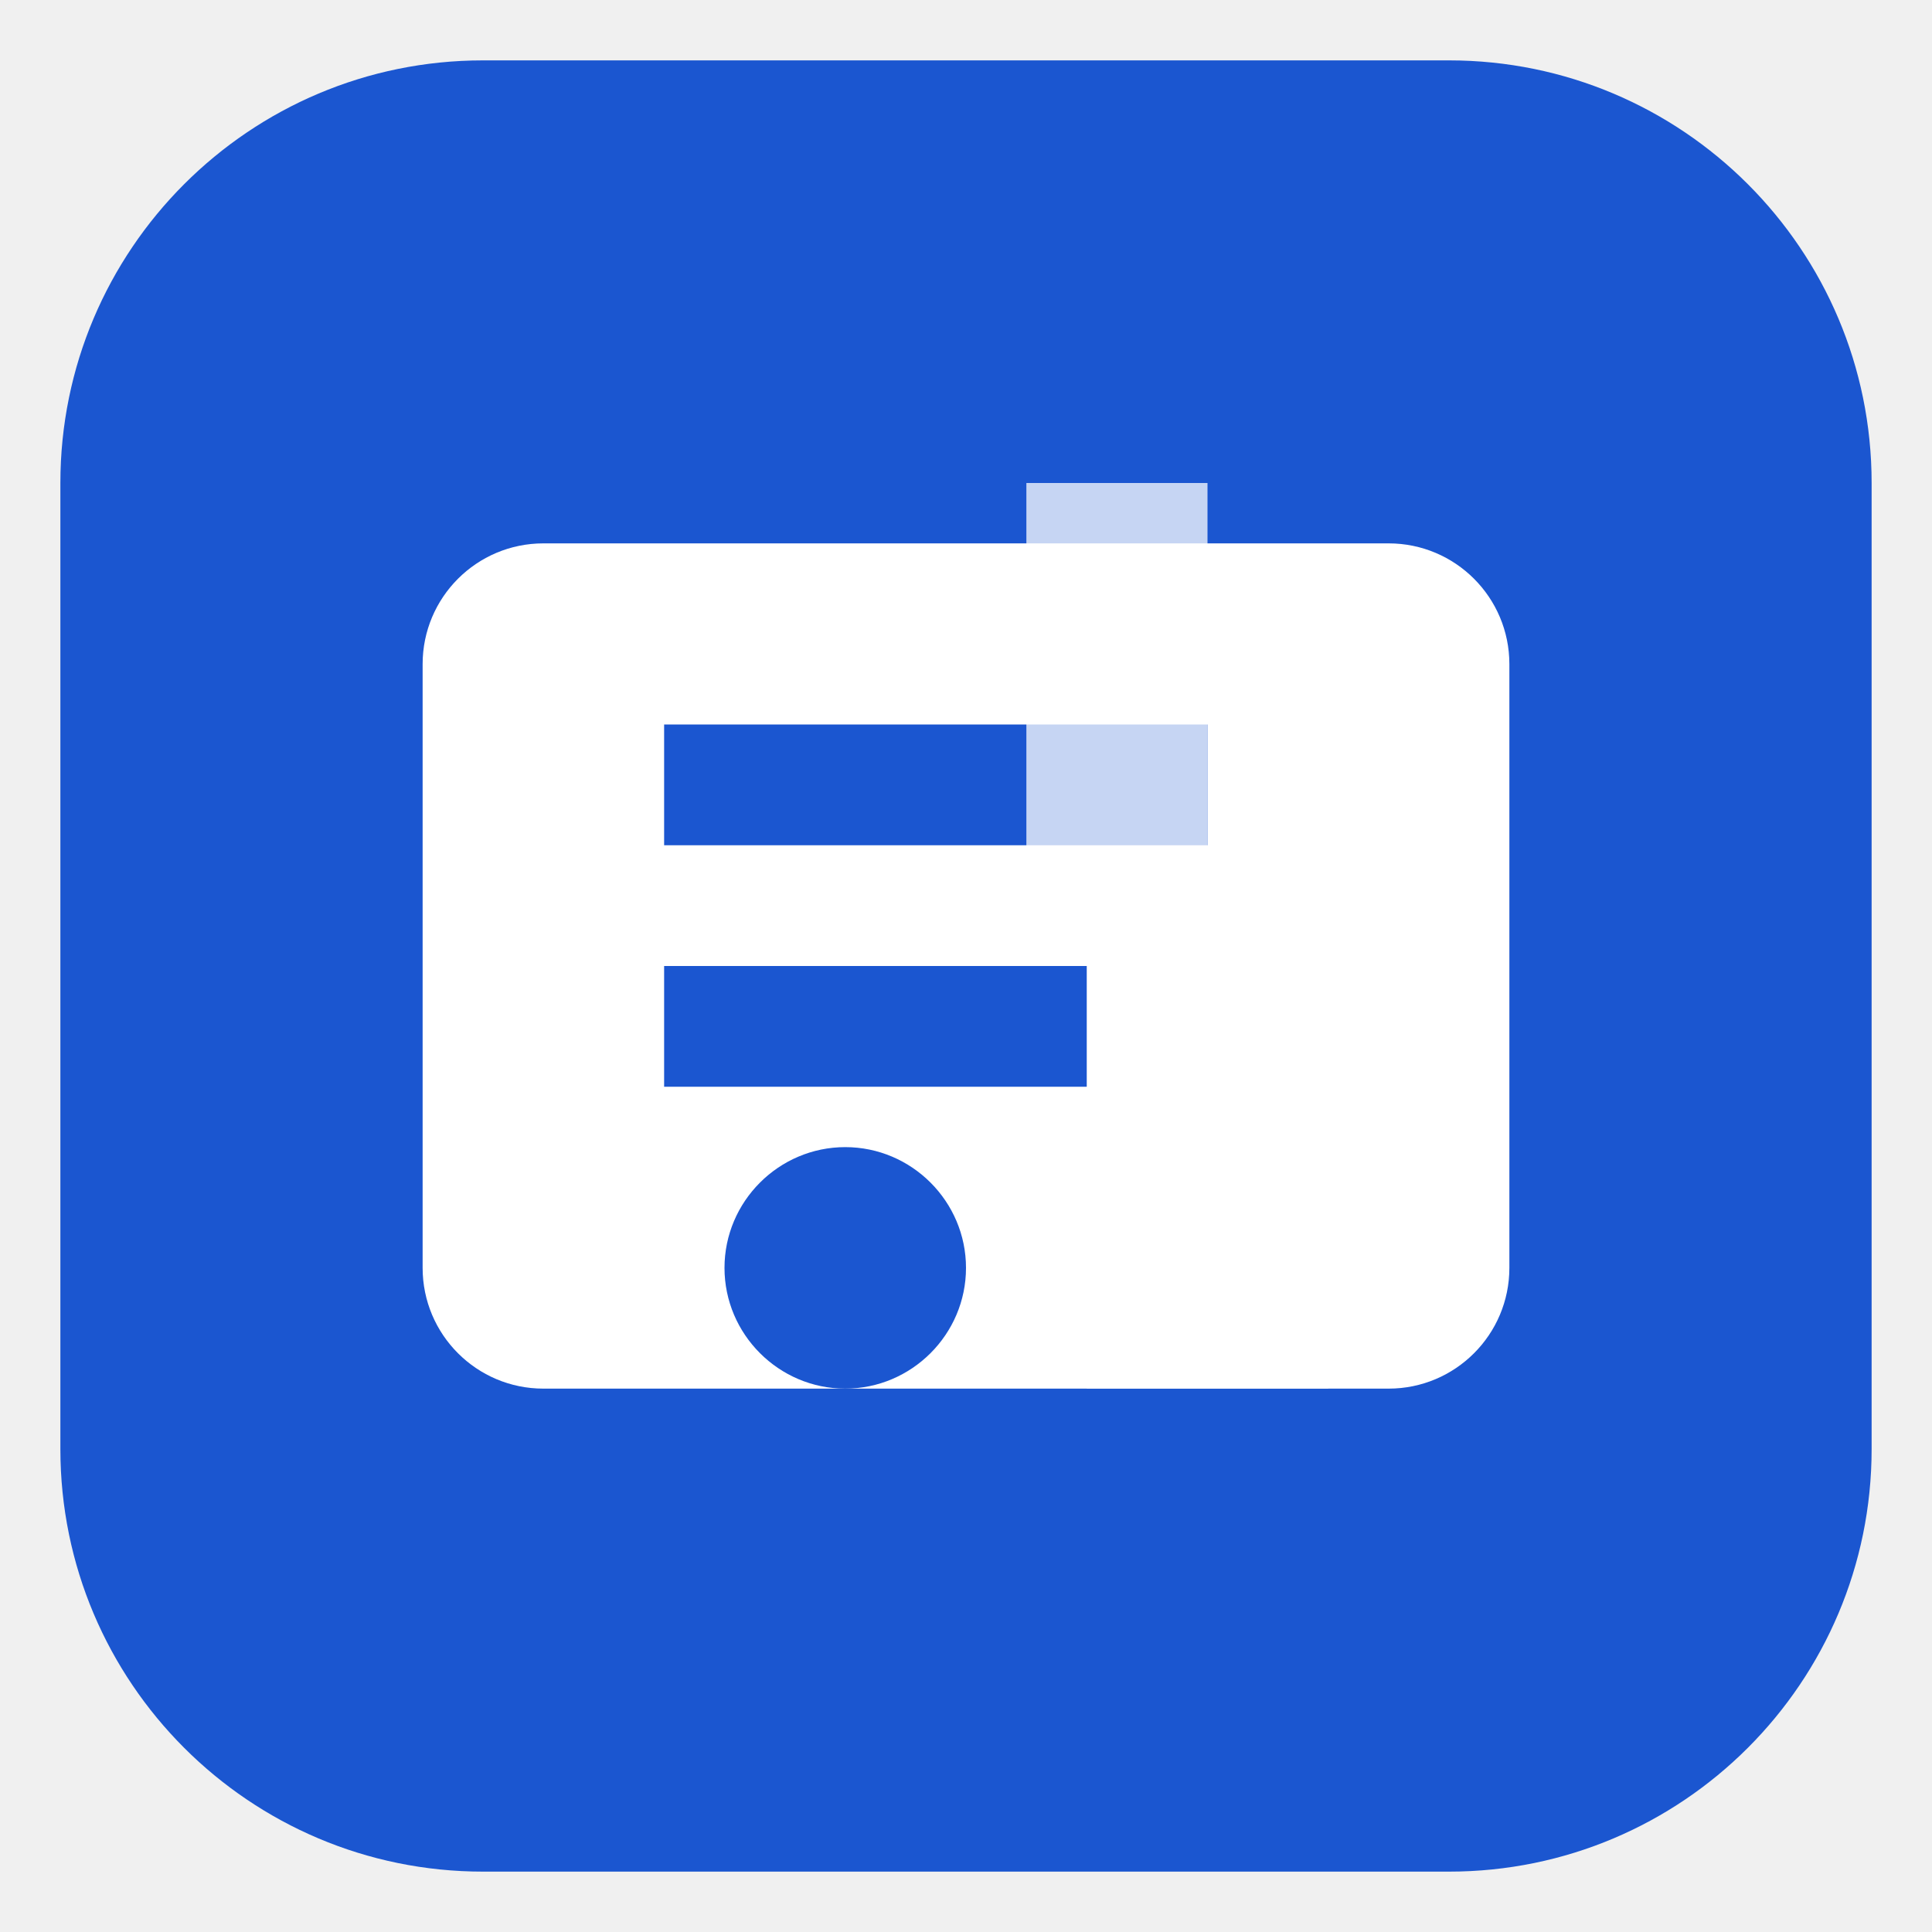
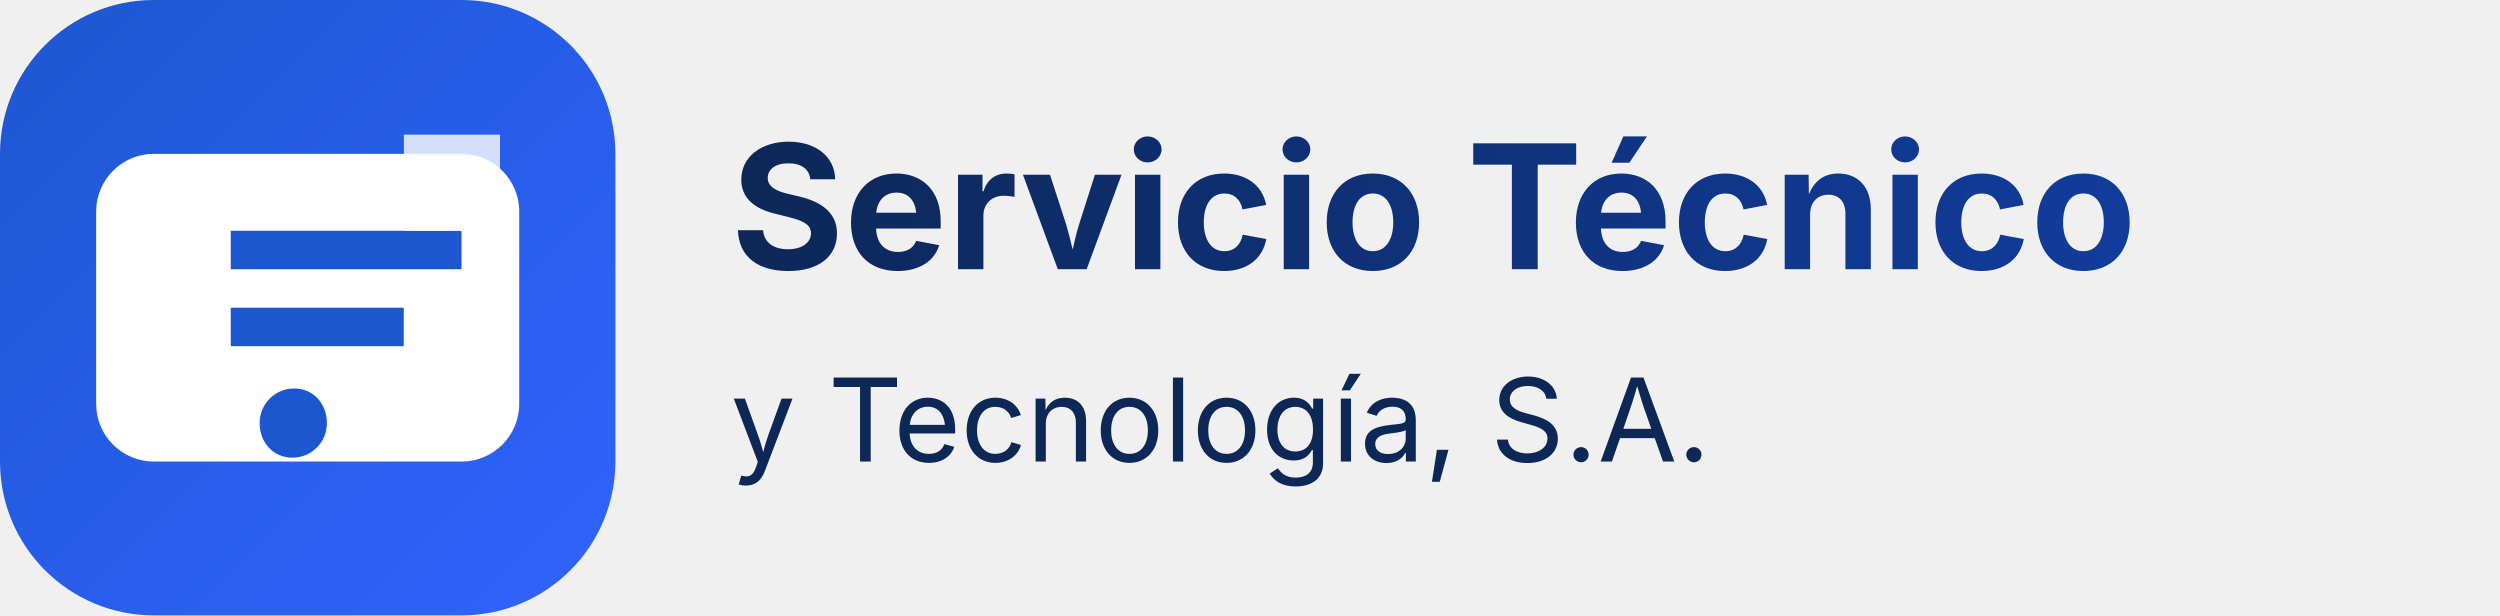
- <svg xmlns="http://www.w3.org/2000/svg" viewBox="0 0 64 64" role="img" aria-labelledby="logoTitle logoDesc">
+ <svg xmlns="http://www.w3.org/2000/svg" viewBox="0 0 260 64" role="img" aria-labelledby="logoTitle logoDesc">
  <defs>
    <linearGradient id="logoGrad" x1="0%" y1="0%" x2="100%" y2="100%">
-       <stop offset="0%" stop-color="#ffffff" />
-       <stop offset="100%" stop-color="#dbe5ff" />
+       <stop offset="0%" stop-color="#1c57d0" />
+       <stop offset="100%" stop-color="#3163ff" />
+     </linearGradient>
+     <linearGradient id="textGrad" x1="0%" y1="0%" x2="100%" y2="0%">
+       <stop offset="0%" stop-color="#0d2757" />
+       <stop offset="100%" stop-color="#113c9c" />
    </linearGradient>
  </defs>
-   <rect x="2" y="2" width="60" height="60" rx="14" fill="#1b56d0" />
-   <path d="M18 18h28a4 4 0 0 1 4 4v20a4 4 0 0 1-4 4H18a4 4 0 0 1-4-4V22a4 4 0 0 1 4-4Z" fill="#fff" />
-   <path d="M22 24h18v4H22zM22 32h14v4H22z" fill="#1b56d0" />
-   <path d="M32 42c0 2.2-1.8 4-4 4s-4-1.8-4-4 1.8-4 4-4 4 1.8 4 4Z" fill="#1b56d0" />
-   <path d="M34 16h6v14h-6z" fill="#fff" opacity="0.75" />
-   <path d="M36 36h8v10h-8z" fill="#fff" opacity="0.75" />
+   <rect x="0" y="0" width="64" height="64" rx="16" fill="url(#logoGrad)" />
+   <path d="M16 16h32a6 6 0 0 1 6 6v20a6 6 0 0 1-6 6H16a6 6 0 0 1-6-6V22a6 6 0 0 1 6-6Z" fill="#fff" />
+   <path d="M24 24h24v4H24zM24 32h18v4H24z" fill="#1c57d0" />
+   <path d="M34 44c0 2-1.6 3.6-3.6 3.6S27 46 27 44s1.6-3.6 3.6-3.6 3.4 1.6 3.4 3.6Z" fill="#1c57d0" />
+   <path d="M42 14h10v10H42z" fill="#fff" opacity="0.8" />
+   <path d="M42 30h10v16H42z" fill="#fff" opacity="0.8" />
+   <text x="76" y="28" font-family="Inter, system-ui, sans-serif" font-size="18" font-weight="700" fill="url(#textGrad)">Servicio Técnico</text>
+   <text x="76" y="48" font-family="Inter, system-ui, sans-serif" font-size="12" fill="#0d2757">y Tecnología, S.A.</text>
</svg>
